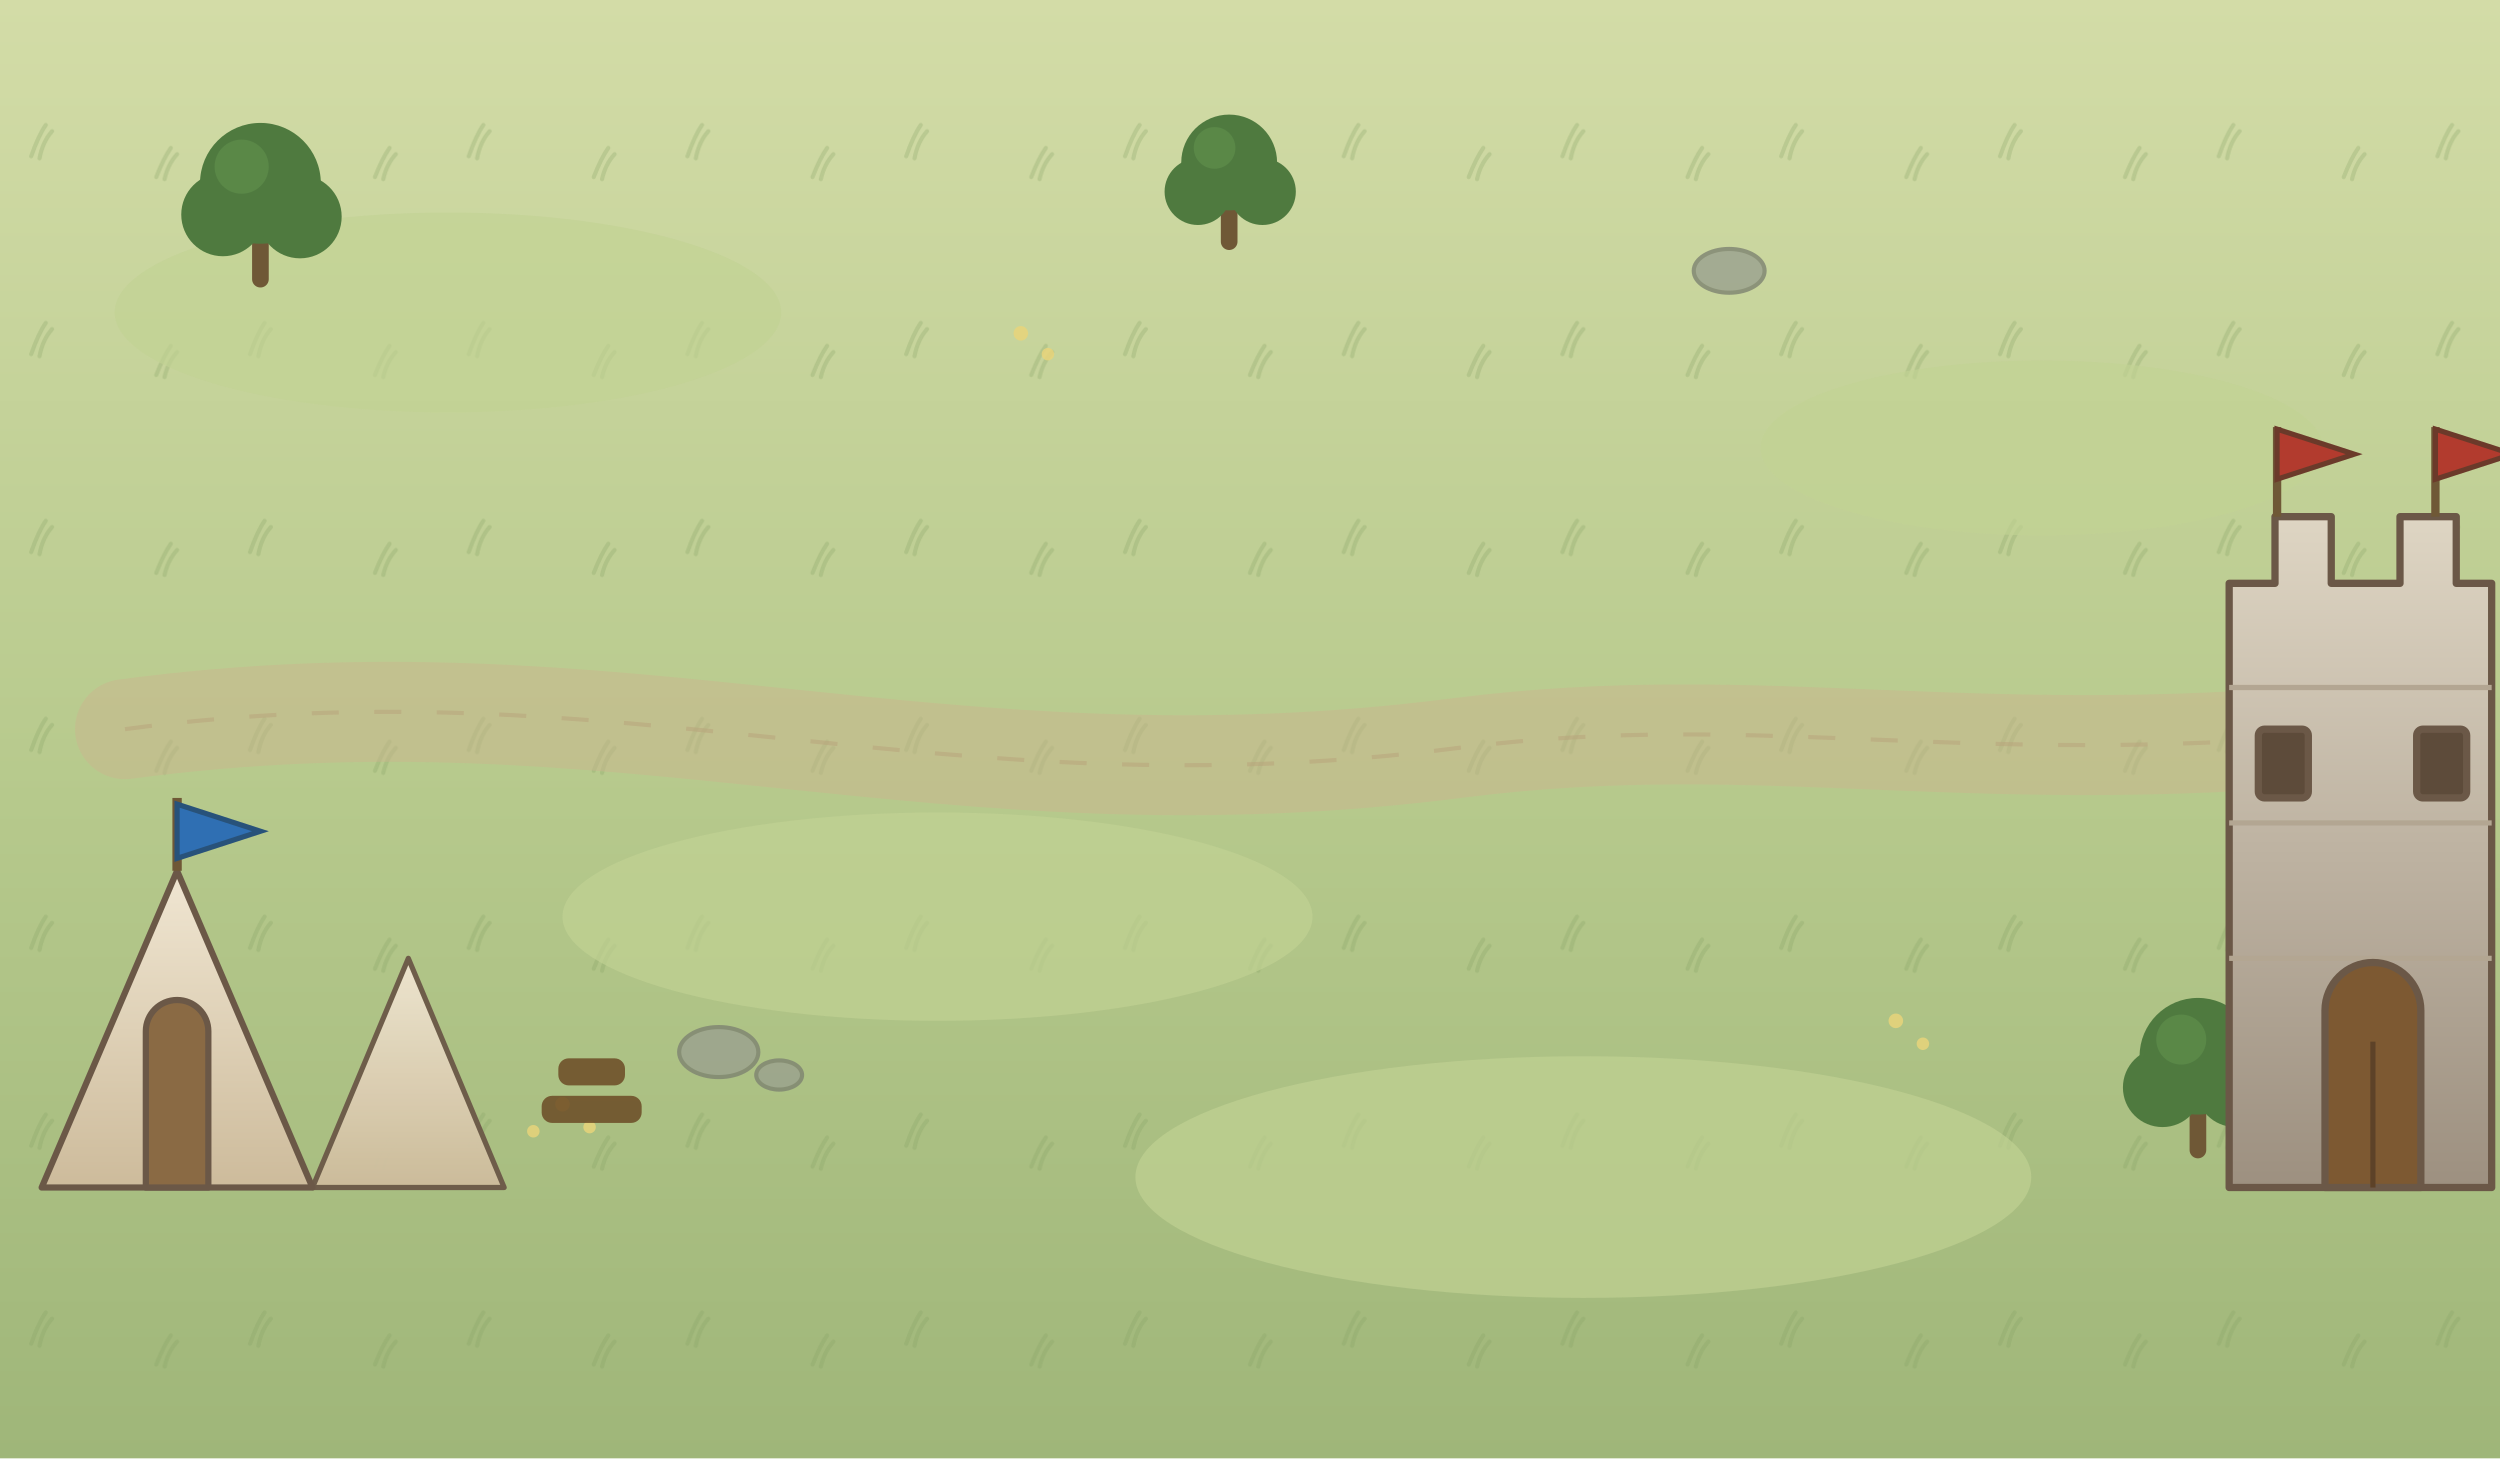
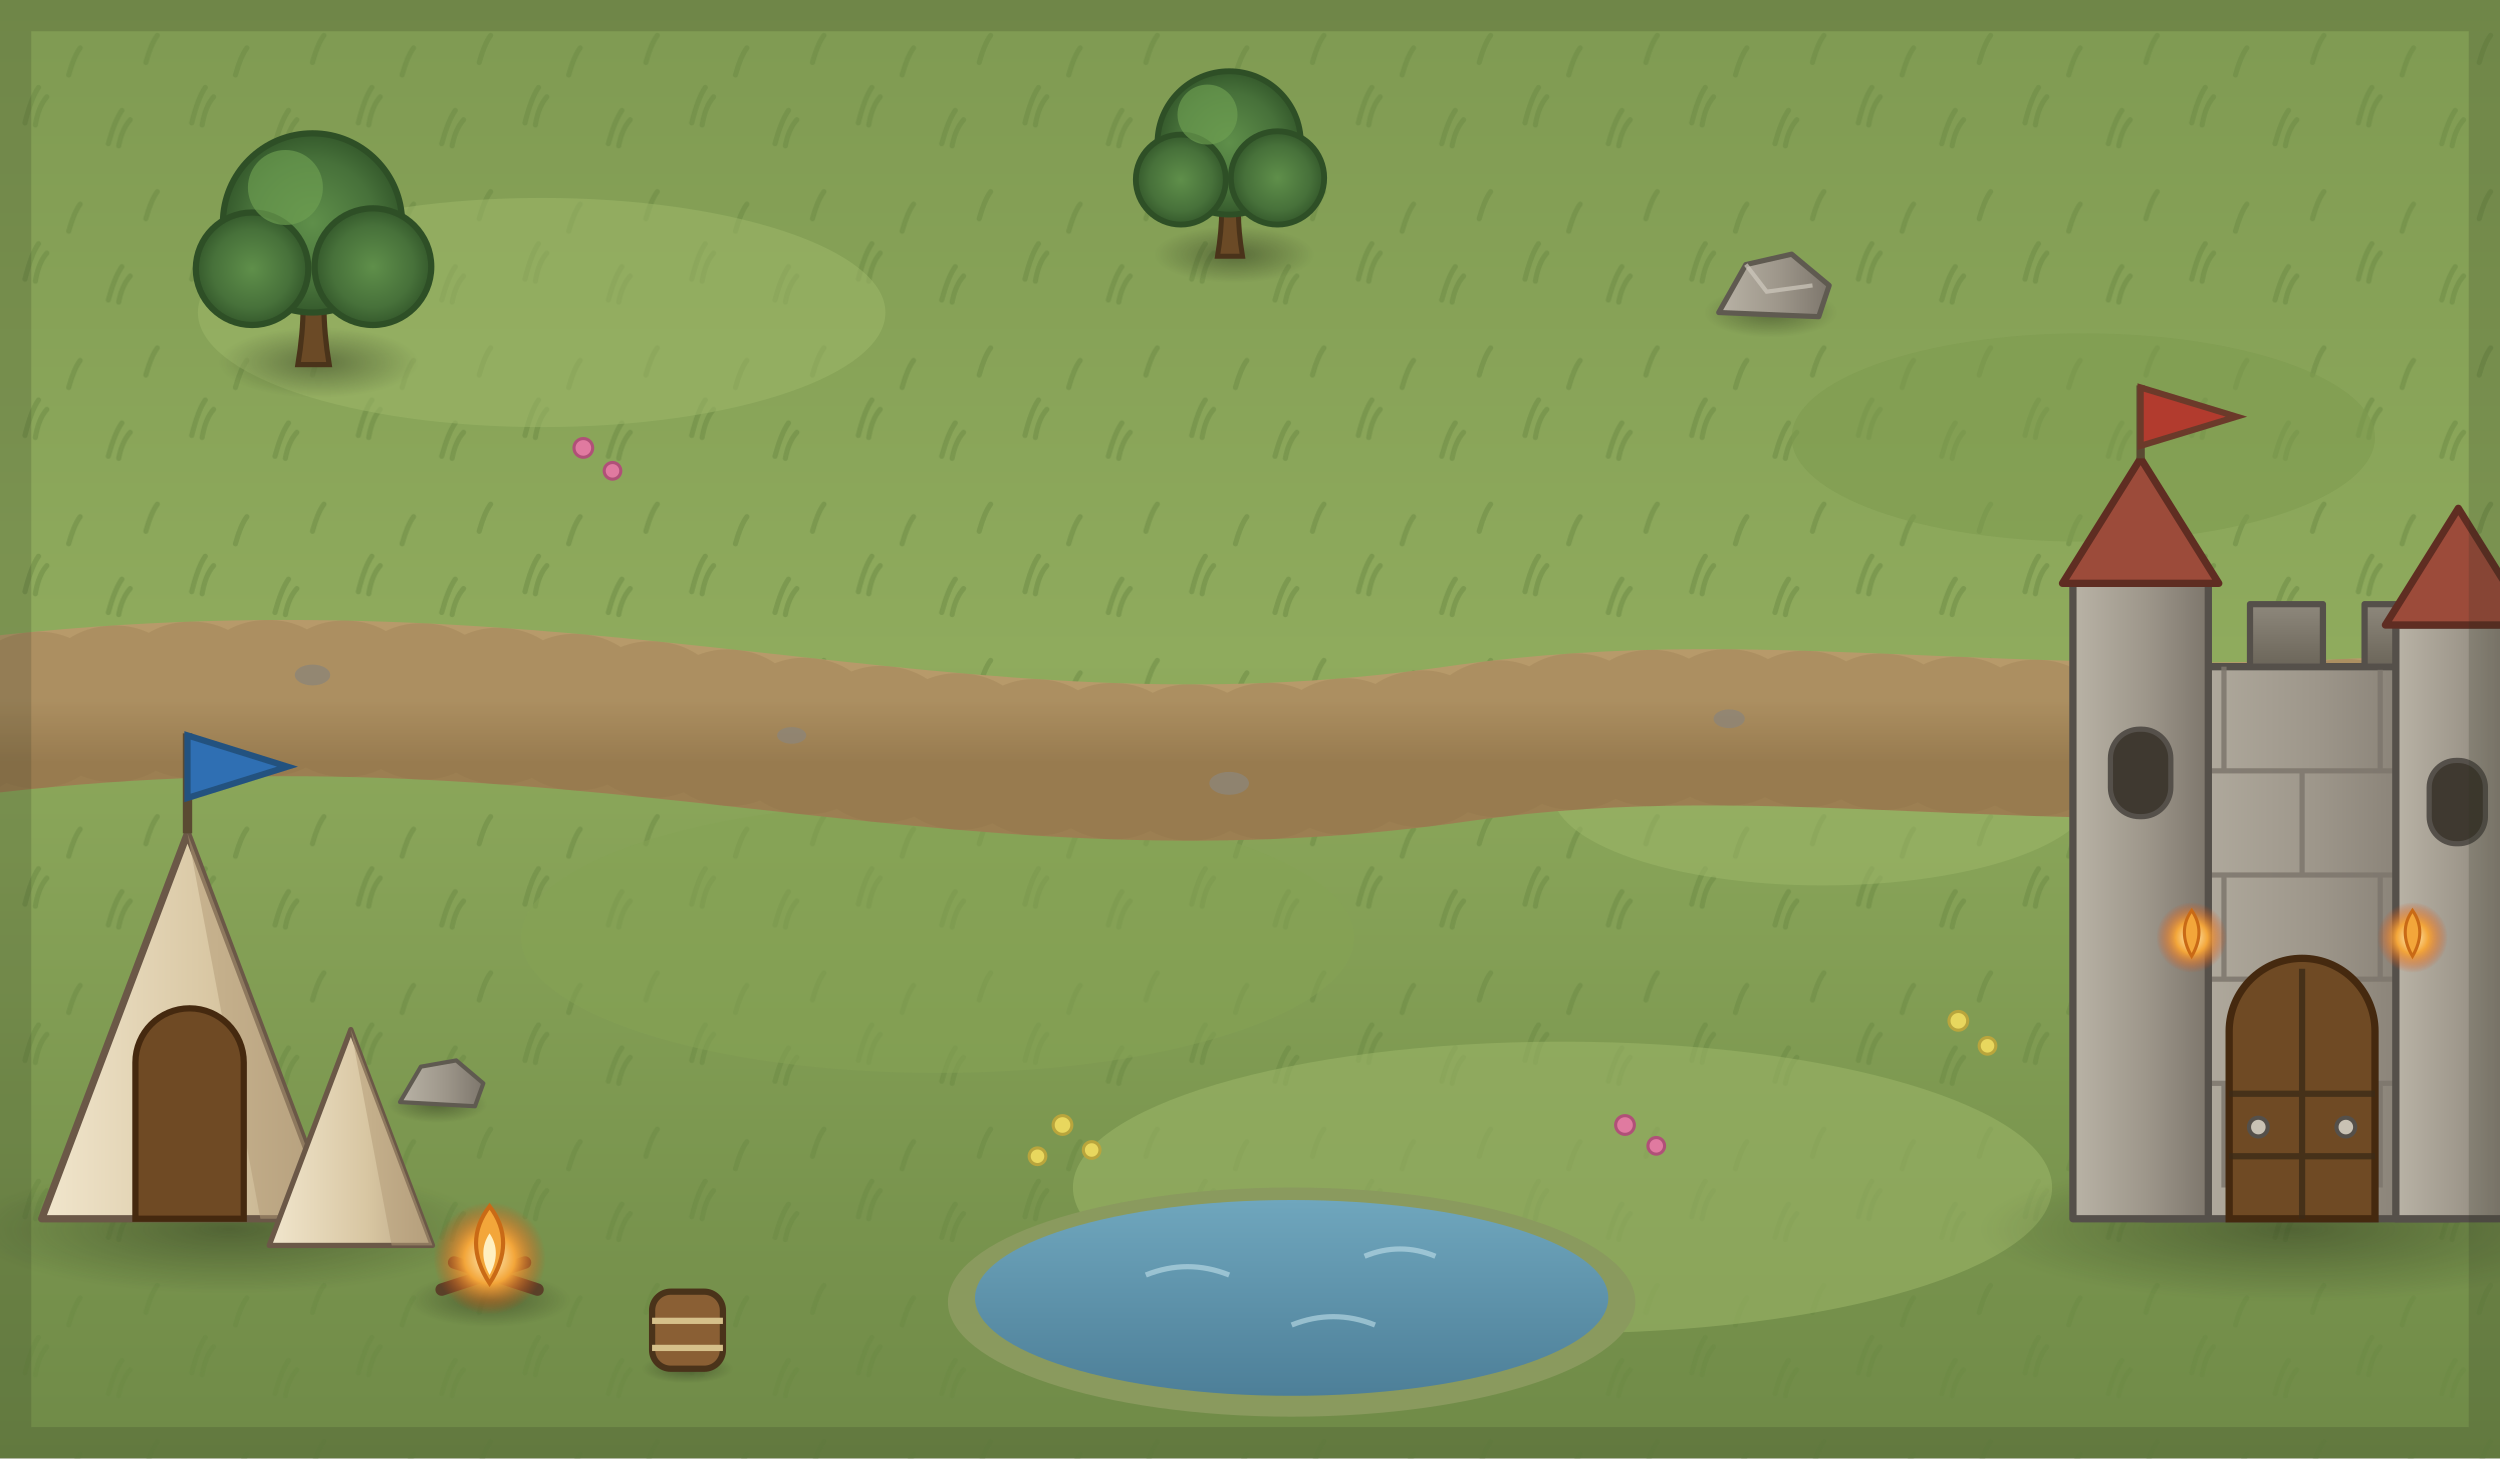
<svg xmlns="http://www.w3.org/2000/svg" viewBox="0 0 2400 1400" preserveAspectRatio="none" aria-hidden="true">
  <defs>
-     <linearGradient id="ar-field" x1="0" y1="0" x2="0" y2="1">
-       <stop offset="0%" stop-color="#d3dca7" />
-       <stop offset="55%" stop-color="#b6c98c" />
-       <stop offset="100%" stop-color="#9fb679" />
+     <linearGradient id="ar-ground" x1="0" y1="0" x2="0" y2="1">
+       <stop offset="0%" stop-color="#7f9a52" />
+       <stop offset="45%" stop-color="#8fab5d" />
+       <stop offset="100%" stop-color="#6f8a47" />
    </linearGradient>
-     <linearGradient id="ar-wall" x1="0" y1="0" x2="0" y2="1">
-       <stop offset="0%" stop-color="#ded5c3" />
-       <stop offset="100%" stop-color="#9d9080" />
+     <linearGradient id="ar-road" x1="0" y1="0" x2="0" y2="1">
+       <stop offset="0%" stop-color="#b79a6a" />
+       <stop offset="100%" stop-color="#9c7f52" />
    </linearGradient>
-     <linearGradient id="ar-tent" x1="0" y1="0" x2="0" y2="1">
-       <stop offset="0%" stop-color="#f0e6d2" />
-       <stop offset="100%" stop-color="#cdbb9b" />
+     <linearGradient id="ar-stone" x1="0" y1="0" x2="1" y2="0">
+       <stop offset="0%" stop-color="#b9b3a6" />
+       <stop offset="55%" stop-color="#9d968a" />
+       <stop offset="100%" stop-color="#7d766c" />
    </linearGradient>
-     <pattern id="ar-grass" width="210" height="190" patternUnits="userSpaceOnUse">
-       <path d="M30 150 q7 -20 14 -30 M38 152 q3 -16 12 -26 M150 170 q7 -18 14 -28 M158 172 q3 -14 12 -24" fill="none" stroke="#86a063" stroke-width="4" stroke-linecap="round" opacity="0.28" />
+     <linearGradient id="ar-stone-dark" x1="0" y1="0" x2="0" y2="1">
+       <stop offset="0%" stop-color="#8e887c" />
+       <stop offset="100%" stop-color="#6b6559" />
+     </linearGradient>
+     <linearGradient id="ar-canvas" x1="0" y1="0" x2="1" y2="0">
+       <stop offset="0%" stop-color="#f1e6cd" />
+       <stop offset="60%" stop-color="#d8c6a2" />
+       <stop offset="100%" stop-color="#b7a382" />
+     </linearGradient>
+     <linearGradient id="ar-water" x1="0" y1="0" x2="0" y2="1">
+       <stop offset="0%" stop-color="#6fa6bd" />
+       <stop offset="100%" stop-color="#4d7f98" />
+     </linearGradient>
+     <radialGradient id="ar-leaf">
+       <stop offset="0%" stop-color="#5f8f4a" />
+       <stop offset="70%" stop-color="#47713a" />
+       <stop offset="100%" stop-color="#355a2c" />
+     </radialGradient>
+     <radialGradient id="ar-fire">
+       <stop offset="0%" stop-color="#fff0c2" />
+       <stop offset="45%" stop-color="#f3a63a" />
+       <stop offset="100%" stop-color="rgba(217,72,15,0)" />
+     </radialGradient>
+     <radialGradient id="ar-shadow">
+       <stop offset="0%" stop-color="rgba(30,36,20,0.42)" />
+       <stop offset="100%" stop-color="rgba(30,36,20,0)" />
+     </radialGradient>
+     <pattern id="ar-blades" width="160" height="150" patternUnits="userSpaceOnUse">
+       <path d="M24 118 q6 -24 13 -34 M34 120 q3 -18 11 -27 M104 138 q6 -22 13 -32 M114 140 q3 -16 11 -25                M66 72 q5 -18 11 -26 M140 60 q5 -18 11 -26" fill="none" stroke="#6b8a44" stroke-width="5" stroke-linecap="round" opacity="0.5" />
    </pattern>
  </defs>
-   <rect width="2400" height="1400" fill="url(#ar-field)" />
-   <rect width="2400" height="1400" fill="url(#ar-grass)" />
-   <g fill="#c2d294" opacity="0.65">
-     <ellipse cx="430" cy="300" rx="320" ry="96" />
-     <ellipse cx="1520" cy="1130" rx="430" ry="116" />
-     <ellipse cx="1960" cy="430" rx="270" ry="84" />
-     <ellipse cx="900" cy="880" rx="360" ry="100" />
+   <rect width="2400" height="1400" fill="url(#ar-ground)" />
+   <rect width="2400" height="1400" fill="url(#ar-blades)" />
+   <g opacity="0.55">
+     <ellipse cx="520" cy="300" rx="330" ry="110" fill="#9cb768" />
+     <ellipse cx="1500" cy="1140" rx="470" ry="140" fill="#9cb768" />
+     <ellipse cx="2000" cy="420" rx="280" ry="100" fill="#7d9a4e" />
+     <ellipse cx="900" cy="900" rx="400" ry="130" fill="#85a254" />
+     <ellipse cx="1750" cy="760" rx="260" ry="90" fill="#9cb768" />
  </g>
-   <path d="M120 700 C600 636 900 782 1400 718 C1700 680 1900 742 2290 700" fill="none" stroke="#c9b68d" stroke-width="96" stroke-linecap="round" opacity="0.5" />
-   <path d="M120 700 C600 636 900 782 1400 718 C1700 680 1900 742 2290 700" fill="none" stroke="#b8a179" stroke-width="4" stroke-dasharray="26 34" opacity="0.5" />
-   <g fill="#9aa08e" opacity="0.8" stroke="#7d8271" stroke-width="4">
-     <ellipse cx="690" cy="1010" rx="38" ry="24" />
-     <ellipse cx="748" cy="1032" rx="22" ry="14" />
-     <ellipse cx="1660" cy="260" rx="34" ry="21" />
+   <path d="M-40 690 C560 614 900 786 1400 714 C1720 668 1960 742 2440 694" fill="none" stroke="url(#ar-road)" stroke-width="150" stroke-linecap="round" />
+   <path d="M-40 690 C560 614 900 786 1400 714 C1720 668 1960 742 2440 694" fill="none" stroke="#8c7046" stroke-width="150" stroke-linecap="round" opacity="0.25" stroke-dasharray="4 70" />
+   <g fill="#8d8577" opacity="0.8">
+     <ellipse cx="300" cy="648" rx="17" ry="10" />
+     <ellipse cx="760" cy="706" rx="14" ry="8" />
+     <ellipse cx="1180" cy="752" rx="19" ry="11" />
+     <ellipse cx="1660" cy="690" rx="15" ry="9" />
+     <ellipse cx="2050" cy="716" rx="18" ry="10" />
  </g>
  <g>
-     <g stroke="#6f5836" stroke-width="16" stroke-linecap="round" fill="none">
-       <path d="M250 268 v-78" />
-       <path d="M2110 1104 v-78" />
-       <path d="M1180 232 v-66" />
-     </g>
-     <g fill="#4f7a3f">
-       <circle cx="250" cy="176" r="58" />
-       <circle cx="214" cy="206" r="40" />
-       <circle cx="288" cy="208" r="40" />
-       <circle cx="2110" cy="1014" r="56" />
-       <circle cx="2076" cy="1044" r="38" />
-       <circle cx="2146" cy="1044" r="38" />
-       <circle cx="1180" cy="156" r="46" />
-       <circle cx="1150" cy="184" r="32" />
-       <circle cx="1212" cy="184" r="32" />
-     </g>
-     <g fill="#5f8f4c" opacity="0.65">
-       <circle cx="232" cy="160" r="26" />
-       <circle cx="2094" cy="998" r="24" />
-       <circle cx="1166" cy="142" r="20" />
+     <ellipse cx="1240" cy="1250" rx="330" ry="110" fill="#8a9a5e" />
+     <ellipse cx="1240" cy="1246" rx="304" ry="94" fill="url(#ar-water)" />
+     <g fill="none" stroke="#bfe0ea" stroke-width="5" opacity="0.6">
+       <path d="M1100 1224 q40 -16 80 0" />
+       <path d="M1240 1272 q40 -16 80 0" />
+       <path d="M1310 1206 q34 -14 68 0" />
    </g>
  </g>
-   <g fill="#e7d47a" opacity="0.85">
-     <circle cx="540" cy="1060" r="7" />
-     <circle cx="566" cy="1082" r="6" />
-     <circle cx="512" cy="1086" r="6" />
-     <circle cx="1820" cy="980" r="7" />
-     <circle cx="1846" cy="1002" r="6" />
-     <circle cx="980" cy="320" r="7" />
-     <circle cx="1006" cy="340" r="6" />
+   <g>
+     <ellipse cx="1700" cy="300" rx="64" ry="24" fill="url(#ar-shadow)" />
+     <path d="M1650 300 l26 -46 44 -10 36 30 -10 30 Z" fill="url(#ar-stone)" stroke="#5f5a50" stroke-width="5" stroke-linejoin="round" />
+     <path d="M1676 254 l20 26 44 -6" fill="none" stroke="#cfc9bd" stroke-width="4" opacity="0.7" />
+     <ellipse cx="420" cy="1060" rx="48" ry="18" fill="url(#ar-shadow)" />
+     <path d="M384 1058 l20 -34 34 -6 26 22 -8 22 Z" fill="url(#ar-stone)" stroke="#5f5a50" stroke-width="4" stroke-linejoin="round" />
  </g>
-   <g stroke="#6b5847" stroke-width="7" stroke-linejoin="round">
-     <path d="M2140 1140 V560 h44 v-64 h54 v64 h66 v-64 h54 v64 h34 v580 Z" fill="url(#ar-wall)" />
-     <path d="M2140 660 h252" fill="none" stroke="#b3a692" stroke-width="5" />
-     <path d="M2140 790 h252" fill="none" stroke="#b3a692" stroke-width="5" />
-     <path d="M2140 920 h252" fill="none" stroke="#b3a692" stroke-width="5" />
-     <path d="M2232 1140 v-170 a46 46 0 0 1 92 0 v170 Z" fill="#7d5932" />
-     <path d="M2278 1000 v140" fill="none" stroke="#5d4228" stroke-width="5" />
-     <rect x="2168" y="700" width="48" height="66" rx="6" fill="#5d4b3a" />
-     <rect x="2320" y="700" width="48" height="66" rx="6" fill="#5d4b3a" />
+   <g>
+     <g transform="translate(300 330)">
+       <ellipse cx="6" cy="18" rx="96" ry="34" fill="url(#ar-shadow)" />
+       <path d="M-14 20 q10 -60 0 -104 h30 q-10 44 0 104 Z" fill="#6b4a26" stroke="#4a331a" stroke-width="5" />
+       <circle cx="0" cy="-116" r="86" fill="url(#ar-leaf)" stroke="#2e4f26" stroke-width="6" />
+       <circle cx="-58" cy="-72" r="54" fill="url(#ar-leaf)" stroke="#2e4f26" stroke-width="6" />
+       <circle cx="58" cy="-74" r="56" fill="url(#ar-leaf)" stroke="#2e4f26" stroke-width="6" />
+       <circle cx="-26" cy="-150" r="36" fill="#6ea052" opacity="0.65" />
+     </g>
+     <g transform="translate(1180 230) scale(0.8)">
+       <ellipse cx="6" cy="18" rx="96" ry="34" fill="url(#ar-shadow)" />
+       <path d="M-14 20 q10 -60 0 -104 h30 q-10 44 0 104 Z" fill="#6b4a26" stroke="#4a331a" stroke-width="6" />
+       <circle cx="0" cy="-116" r="86" fill="url(#ar-leaf)" stroke="#2e4f26" stroke-width="7" />
+       <circle cx="-58" cy="-72" r="54" fill="url(#ar-leaf)" stroke="#2e4f26" stroke-width="7" />
+       <circle cx="58" cy="-74" r="56" fill="url(#ar-leaf)" stroke="#2e4f26" stroke-width="7" />
+       <circle cx="-26" cy="-150" r="36" fill="#6ea052" opacity="0.65" />
+     </g>
+     <g transform="translate(2140 1120) scale(0.9)">
+       <ellipse cx="6" cy="18" rx="96" ry="34" fill="url(#ar-shadow)" />
+       <path d="M-14 20 q10 -60 0 -104 h30 q-10 44 0 104 Z" fill="#6b4a26" stroke="#4a331a" stroke-width="6" />
+       <circle cx="0" cy="-116" r="86" fill="url(#ar-leaf)" stroke="#2e4f26" stroke-width="7" />
+       <circle cx="-58" cy="-72" r="54" fill="url(#ar-leaf)" stroke="#2e4f26" stroke-width="7" />
+       <circle cx="58" cy="-74" r="56" fill="url(#ar-leaf)" stroke="#2e4f26" stroke-width="7" />
+       <circle cx="-26" cy="-150" r="36" fill="#6ea052" opacity="0.65" />
+     </g>
  </g>
-   <g stroke="#6f5836" stroke-width="8">
-     <path d="M2186 496 v-86" />
-     <path d="M2338 496 v-86" />
+   <g>
+     <g fill="#e8d75e" stroke="#b9a53c" stroke-width="3">
+       <circle cx="1020" cy="1080" r="9" />
+       <circle cx="1048" cy="1104" r="8" />
+       <circle cx="996" cy="1110" r="8" />
+       <circle cx="1880" cy="980" r="9" />
+       <circle cx="1908" cy="1004" r="8" />
+     </g>
+     <g fill="#e07aa0" stroke="#b05078" stroke-width="3">
+       <circle cx="560" cy="430" r="9" />
+       <circle cx="588" cy="452" r="8" />
+       <circle cx="1560" cy="1080" r="9" />
+       <circle cx="1590" cy="1100" r="8" />
+     </g>
  </g>
-   <g fill="#b23b2e" stroke="#6b3a2a" stroke-width="5">
-     <path d="M2186 412 l74 24 -74 24 Z" />
-     <path d="M2338 412 l74 24 -74 24 Z" />
+   <g>
+     <ellipse cx="2200" cy="1180" rx="300" ry="70" fill="url(#ar-shadow)" />
+     <path d="M2060 1170 V640 h300 v530 Z" fill="url(#ar-stone)" stroke="#55504a" stroke-width="7" stroke-linejoin="round" />
+     <g stroke="#7d766c" stroke-width="5" opacity="0.85">
+       <path d="M2060 740 h300 M2060 840 h300 M2060 940 h300 M2060 1040 h300" />
+       <path d="M2135 640 v100 M2210 740 v100 M2285 640 v100 M2135 840 v100 M2285 840 v100 M2210 940 v100 M2135 1040 v100 M2285 1040 v100" />
+     </g>
+     <g fill="url(#ar-stone-dark)" stroke="#55504a" stroke-width="6" stroke-linejoin="round">
+       <path d="M2050 640 h70 v-60 h-70 Z" />
+       <path d="M2160 640 h70 v-60 h-70 Z" />
+       <path d="M2270 640 h70 v-60 h-70 Z" />
+     </g>
+     <path d="M2140 1170 v-180 a70 70 0 0 1 140 0 v180 Z" fill="#6f4a24" stroke="#45290f" stroke-width="7" />
+     <g stroke="#3c2a16" stroke-width="6" opacity="0.8">
+       <path d="M2210 1170 V930" />
+       <path d="M2140 1050 h140" />
+       <path d="M2140 1110 h140" />
+     </g>
+     <g fill="#c9c2b4" stroke="#55504a" stroke-width="4">
+       <circle cx="2168" cy="1082" r="9" />
+       <circle cx="2252" cy="1082" r="9" />
+     </g>
+     <g>
+       <path d="M1990 1170 V560 h130 v610 Z" fill="url(#ar-stone)" stroke="#55504a" stroke-width="7" stroke-linejoin="round" />
+       <path d="M1980 560 h150 l-75 -120 Z" fill="#9c4b3a" stroke="#5f2d22" stroke-width="7" stroke-linejoin="round" />
+       <rect x="2026" y="700" width="58" height="84" rx="28" fill="#3f3930" stroke="#55504a" stroke-width="5" />
+       <path d="M2055 440 v-70" stroke="#5a4a32" stroke-width="8" />
+       <path d="M2055 372 l92 28 -92 28 Z" fill="#b23b2e" stroke="#6b3a2a" stroke-width="6" />
+     </g>
+     <g>
+       <path d="M2300 1170 V600 h120 v570 Z" fill="url(#ar-stone)" stroke="#55504a" stroke-width="7" stroke-linejoin="round" />
+       <path d="M2290 600 h140 l-70 -112 Z" fill="#9c4b3a" stroke="#5f2d22" stroke-width="7" stroke-linejoin="round" />
+       <rect x="2332" y="730" width="54" height="80" rx="26" fill="#3f3930" stroke="#55504a" stroke-width="5" />
+     </g>
+     <g>
+       <circle cx="2104" cy="900" r="34" fill="url(#ar-fire)" />
+       <path d="M2104 918 q-14 -24 0 -44 q14 20 0 44 Z" fill="#f3a63a" stroke="#c96a16" stroke-width="3" />
+       <circle cx="2316" cy="900" r="34" fill="url(#ar-fire)" />
+       <path d="M2316 918 q-14 -24 0 -44 q14 20 0 44 Z" fill="#f3a63a" stroke="#c96a16" stroke-width="3" />
+     </g>
  </g>
-   <g stroke="#6b5847" stroke-width="6" stroke-linejoin="round">
-     <path d="M40 1140 L170 836 L300 1140 Z" fill="url(#ar-tent)" />
-     <path d="M140 1140 v-150 a30 30 0 0 1 60 0 v150 Z" fill="#8a6a44" />
-     <path d="M170 836 l0 -70" stroke="#6f5836" stroke-width="9" />
+   <g>
+     <ellipse cx="220" cy="1180" rx="250" ry="62" fill="url(#ar-shadow)" />
+     <g>
+       <path d="M40 1170 L180 800 L320 1170 Z" fill="url(#ar-canvas)" stroke="#6b5847" stroke-width="7" stroke-linejoin="round" />
+       <path d="M180 800 L320 1170 L250 1170 Z" fill="#b19a76" opacity="0.5" />
+       <path d="M130 1170 v-150 a52 52 0 0 1 104 0 v150 Z" fill="#6f4a24" stroke="#45290f" stroke-width="6" />
+       <path d="M180 800 v-96" stroke="#5a4a32" stroke-width="9" />
+       <path d="M180 706 l96 30 -96 30 Z" fill="#2f6fb3" stroke="#23527f" stroke-width="6" />
+     </g>
+     <g transform="translate(236 1134) scale(0.56)">
+       <path d="M40 110 L180 -260 L320 110 Z" fill="url(#ar-canvas)" stroke="#6b5847" stroke-width="9" stroke-linejoin="round" />
+       <path d="M180 -260 L320 110 L250 110 Z" fill="#b19a76" opacity="0.5" />
+     </g>
+     <g transform="translate(470 1222)">
+       <ellipse cx="0" cy="26" rx="78" ry="26" fill="url(#ar-shadow)" />
+       <g stroke="#5a4028" stroke-width="12" stroke-linecap="round">
+         <path d="M-46 16 L34 -10" />
+         <path d="M46 16 L-34 -10" />
+       </g>
+       <circle cx="0" cy="-14" r="54" fill="url(#ar-fire)" />
+       <path d="M0 10 q-26 -40 0 -74 q26 34 0 74 Z" fill="#f3a63a" stroke="#c96a16" stroke-width="4" />
+       <path d="M0 2 q-12 -22 0 -40 q12 18 0 40 Z" fill="#fff0c2" />
+     </g>
+     <g transform="translate(660 1300)">
+       <ellipse cx="0" cy="14" rx="44" ry="14" fill="url(#ar-shadow)" />
+       <rect x="-34" y="-60" width="68" height="74" rx="18" fill="#8a5f34" stroke="#4a331a" stroke-width="6" />
+       <path d="M-34 -32 h68 M-34 -6 h68" stroke="#d6c08a" stroke-width="6" />
+     </g>
  </g>
-   <path d="M170 772 l80 26 -80 26 Z" fill="#2f6fb3" stroke="#28527a" stroke-width="5" />
-   <g stroke="#6b5847" stroke-width="5" stroke-linejoin="round">
-     <path d="M300 1140 L392 920 L484 1140 Z" fill="url(#ar-tent)" opacity="0.95" />
-   </g>
-   <g fill="#6b4a24" opacity="0.85">
-     <rect x="520" y="1052" width="96" height="26" rx="10" />
-     <rect x="536" y="1016" width="64" height="26" rx="10" />
-   </g>
+   <rect width="2400" height="1400" fill="none" stroke="rgba(40,46,28,0.18)" stroke-width="60" />
</svg>
